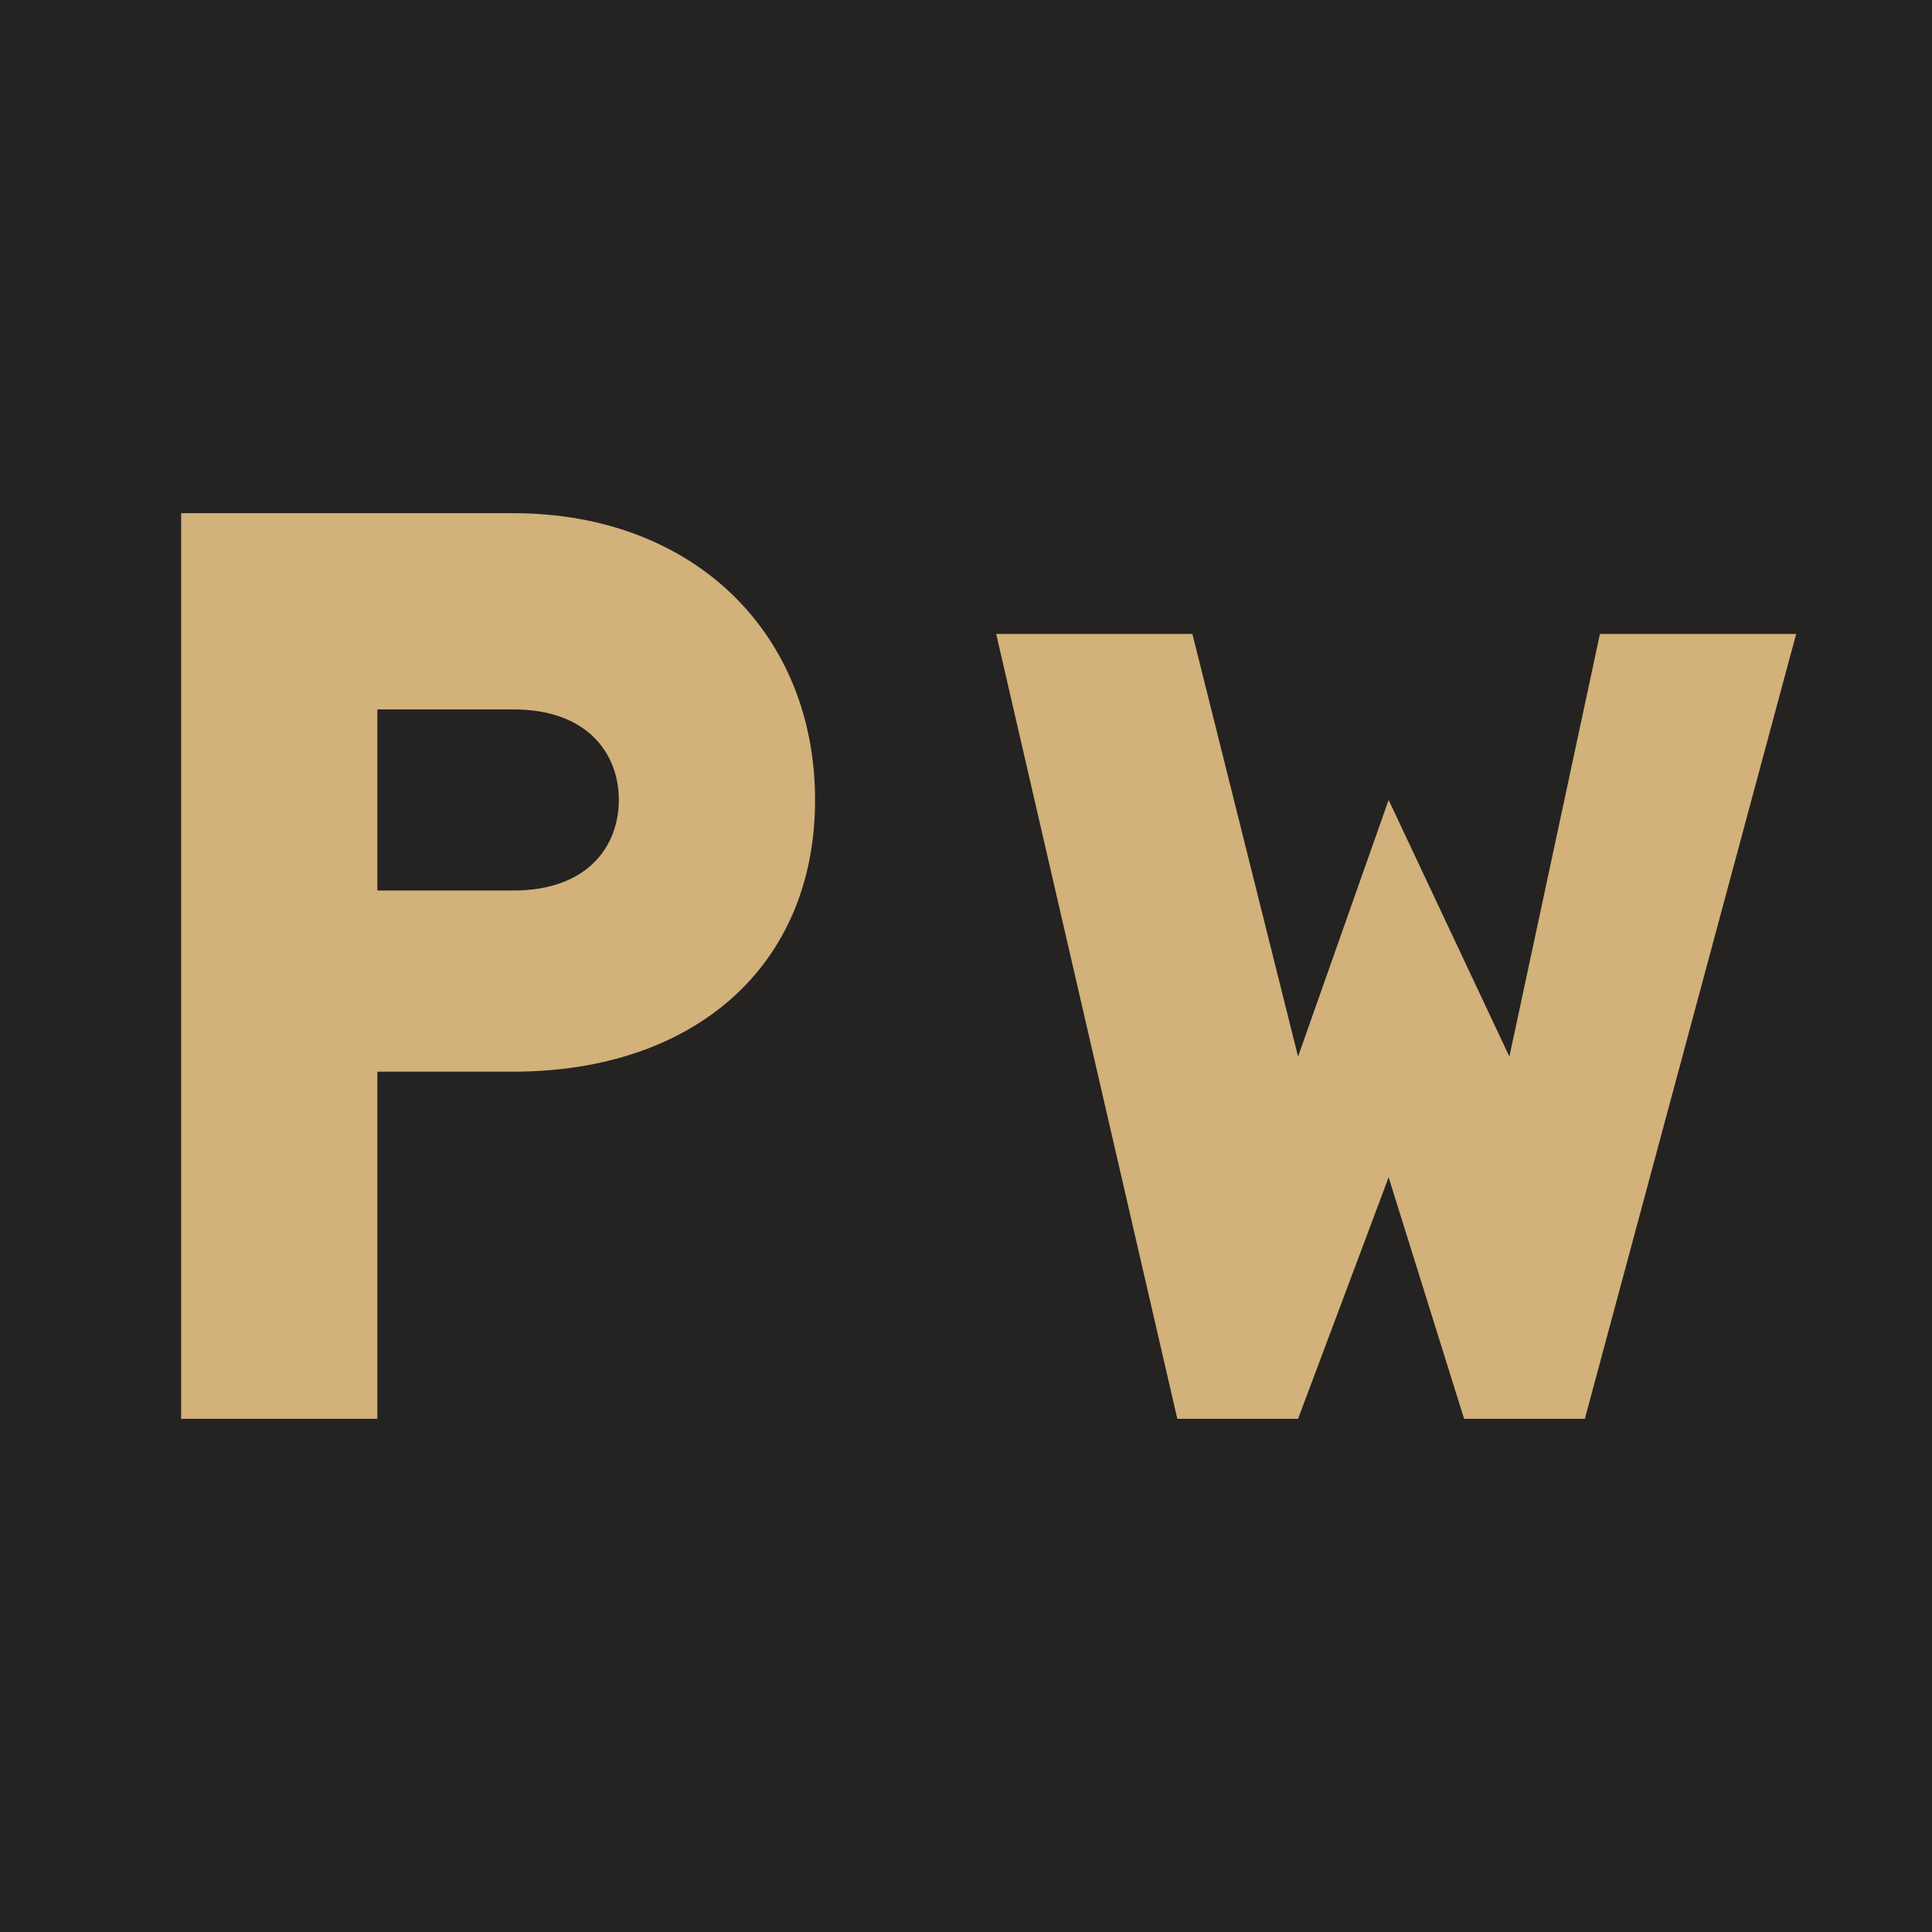
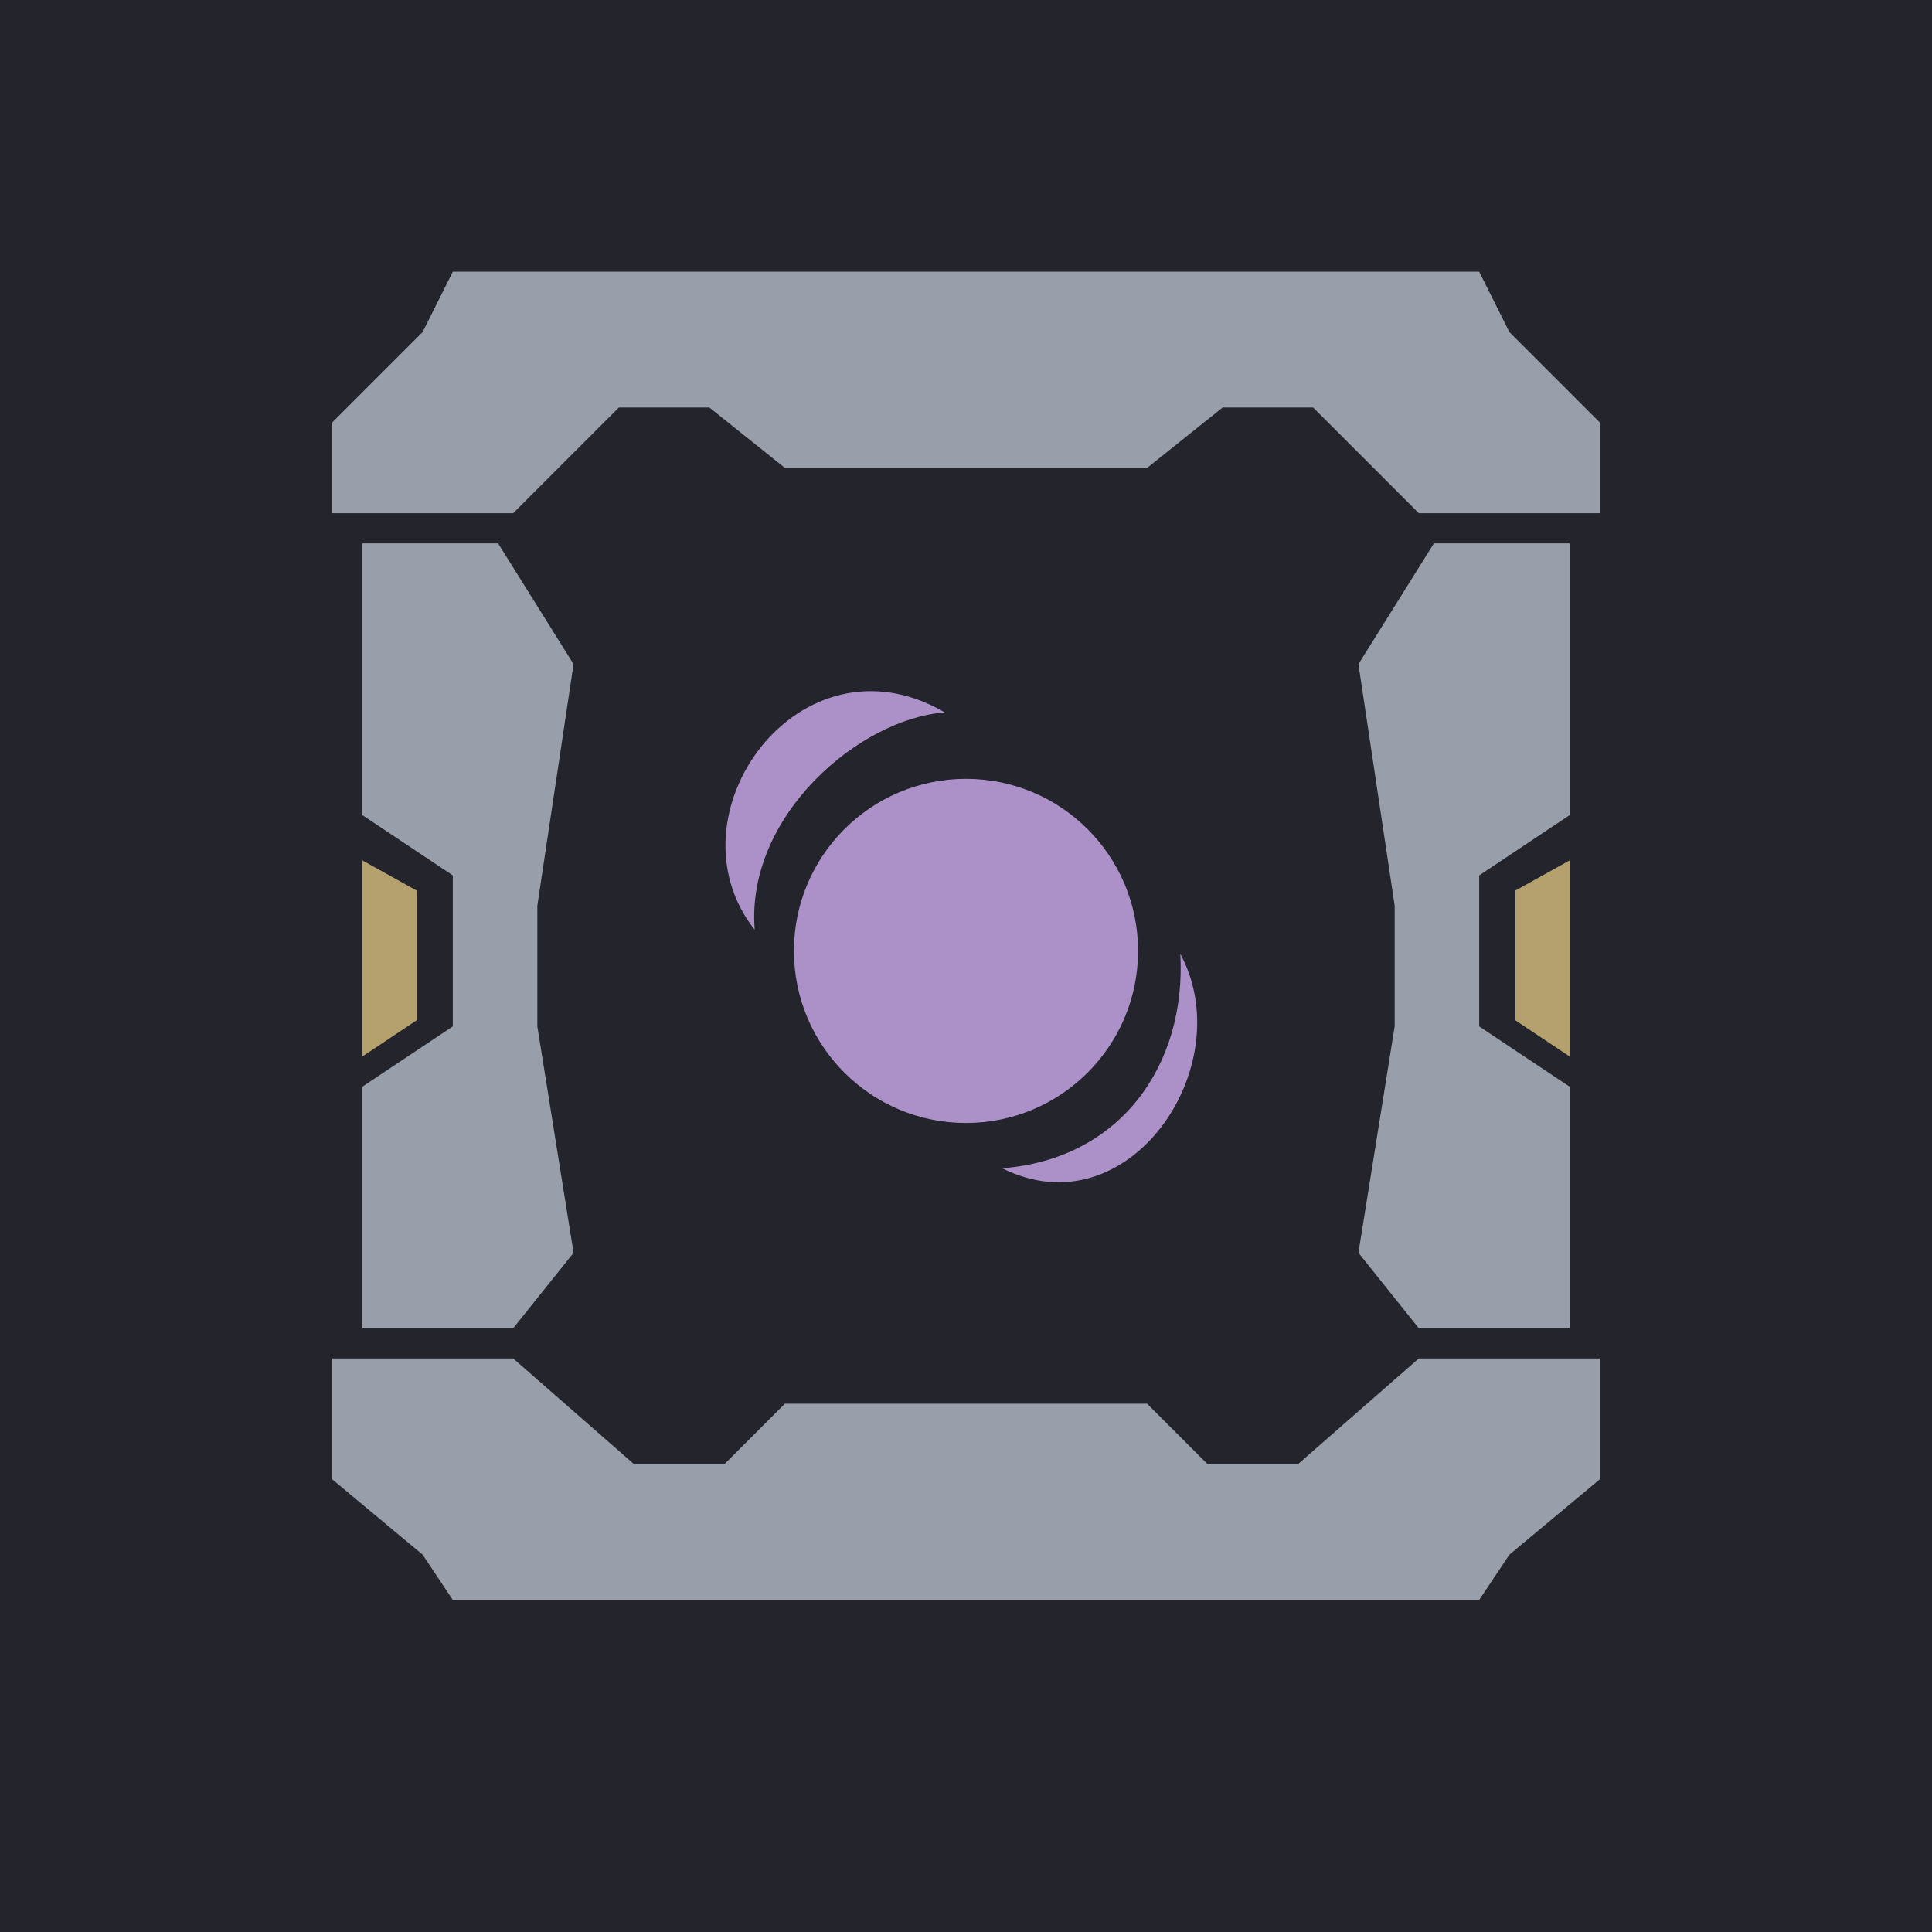
<svg xmlns="http://www.w3.org/2000/svg" width="64" height="64" viewBox="0 0 64 64">
-   <rect width="64" height="64" fill="#242321" />
-   <path fill="#D2B17B" fill-rule="evenodd" d="M6 17H17C23 17 27 21 27 26.5C27 32 23 35.5 17 35.5H12.5V47H6Z M12.5 23.5V29.5H17C19.5 29.5 20.5 28 20.5 26.5C20.5 25 19.5 23.5 17 23.5Z" />
-   <path fill="#D2B17B" d="M33 21H39.5L43 35L46 26.5L50 35L53 21H59.5L52.5 47H48.5L46 39L43 47H39Z" />
+   <rect width="64" height="64" fill="#23242C" />
+   <g fill="#999FAA">
+     <path d="M15 9H49L50 11L53 14V17H47L43.5 13.5H40.5L38 15.5H26L23.5 13.5H20.5L17 17H11V14L14 11Z" />
+     <path d="M11 45H17L21 48.5H24L26 46.5H38L40 48.5H43L47 45H53V49L50 51.5L49 53H15L14 51.5L11 49Z" />
+     <path d="M12 18H16.5L19 22L17.8 30V34L19 41.5L17 44H12V36L15 34V29L12 27Z" />
+     <path d="M52 18H47.5L45 22L46.2 30V34L45 41.5L47 44H52V36L49 34V29L52 27Z" />
+   </g>
+   <g fill="#B4A16D">
+     <path d="M12 28.5L13.8 29.5V33.8L12 35Z" />
+     <path d="M52 28.5L50.2 29.5V33.8L52 35Z" />
+   </g>
+   <g fill="#AB91C8">
+     <circle cx="32" cy="31.5" r="5.7" />
+     <path d="M31.3 23.6C28.5 23.8 24.7 27 25 30.8C22 27 26.5 20.8 31.3 23.6Z" />
+     <path d="M39.1 31.6C41.1 35.3 37.4 40.8 33.2 38.7C37.1 38.4 39.3 35.3 39.1 31.6Z" />
+   </g>
</svg>
